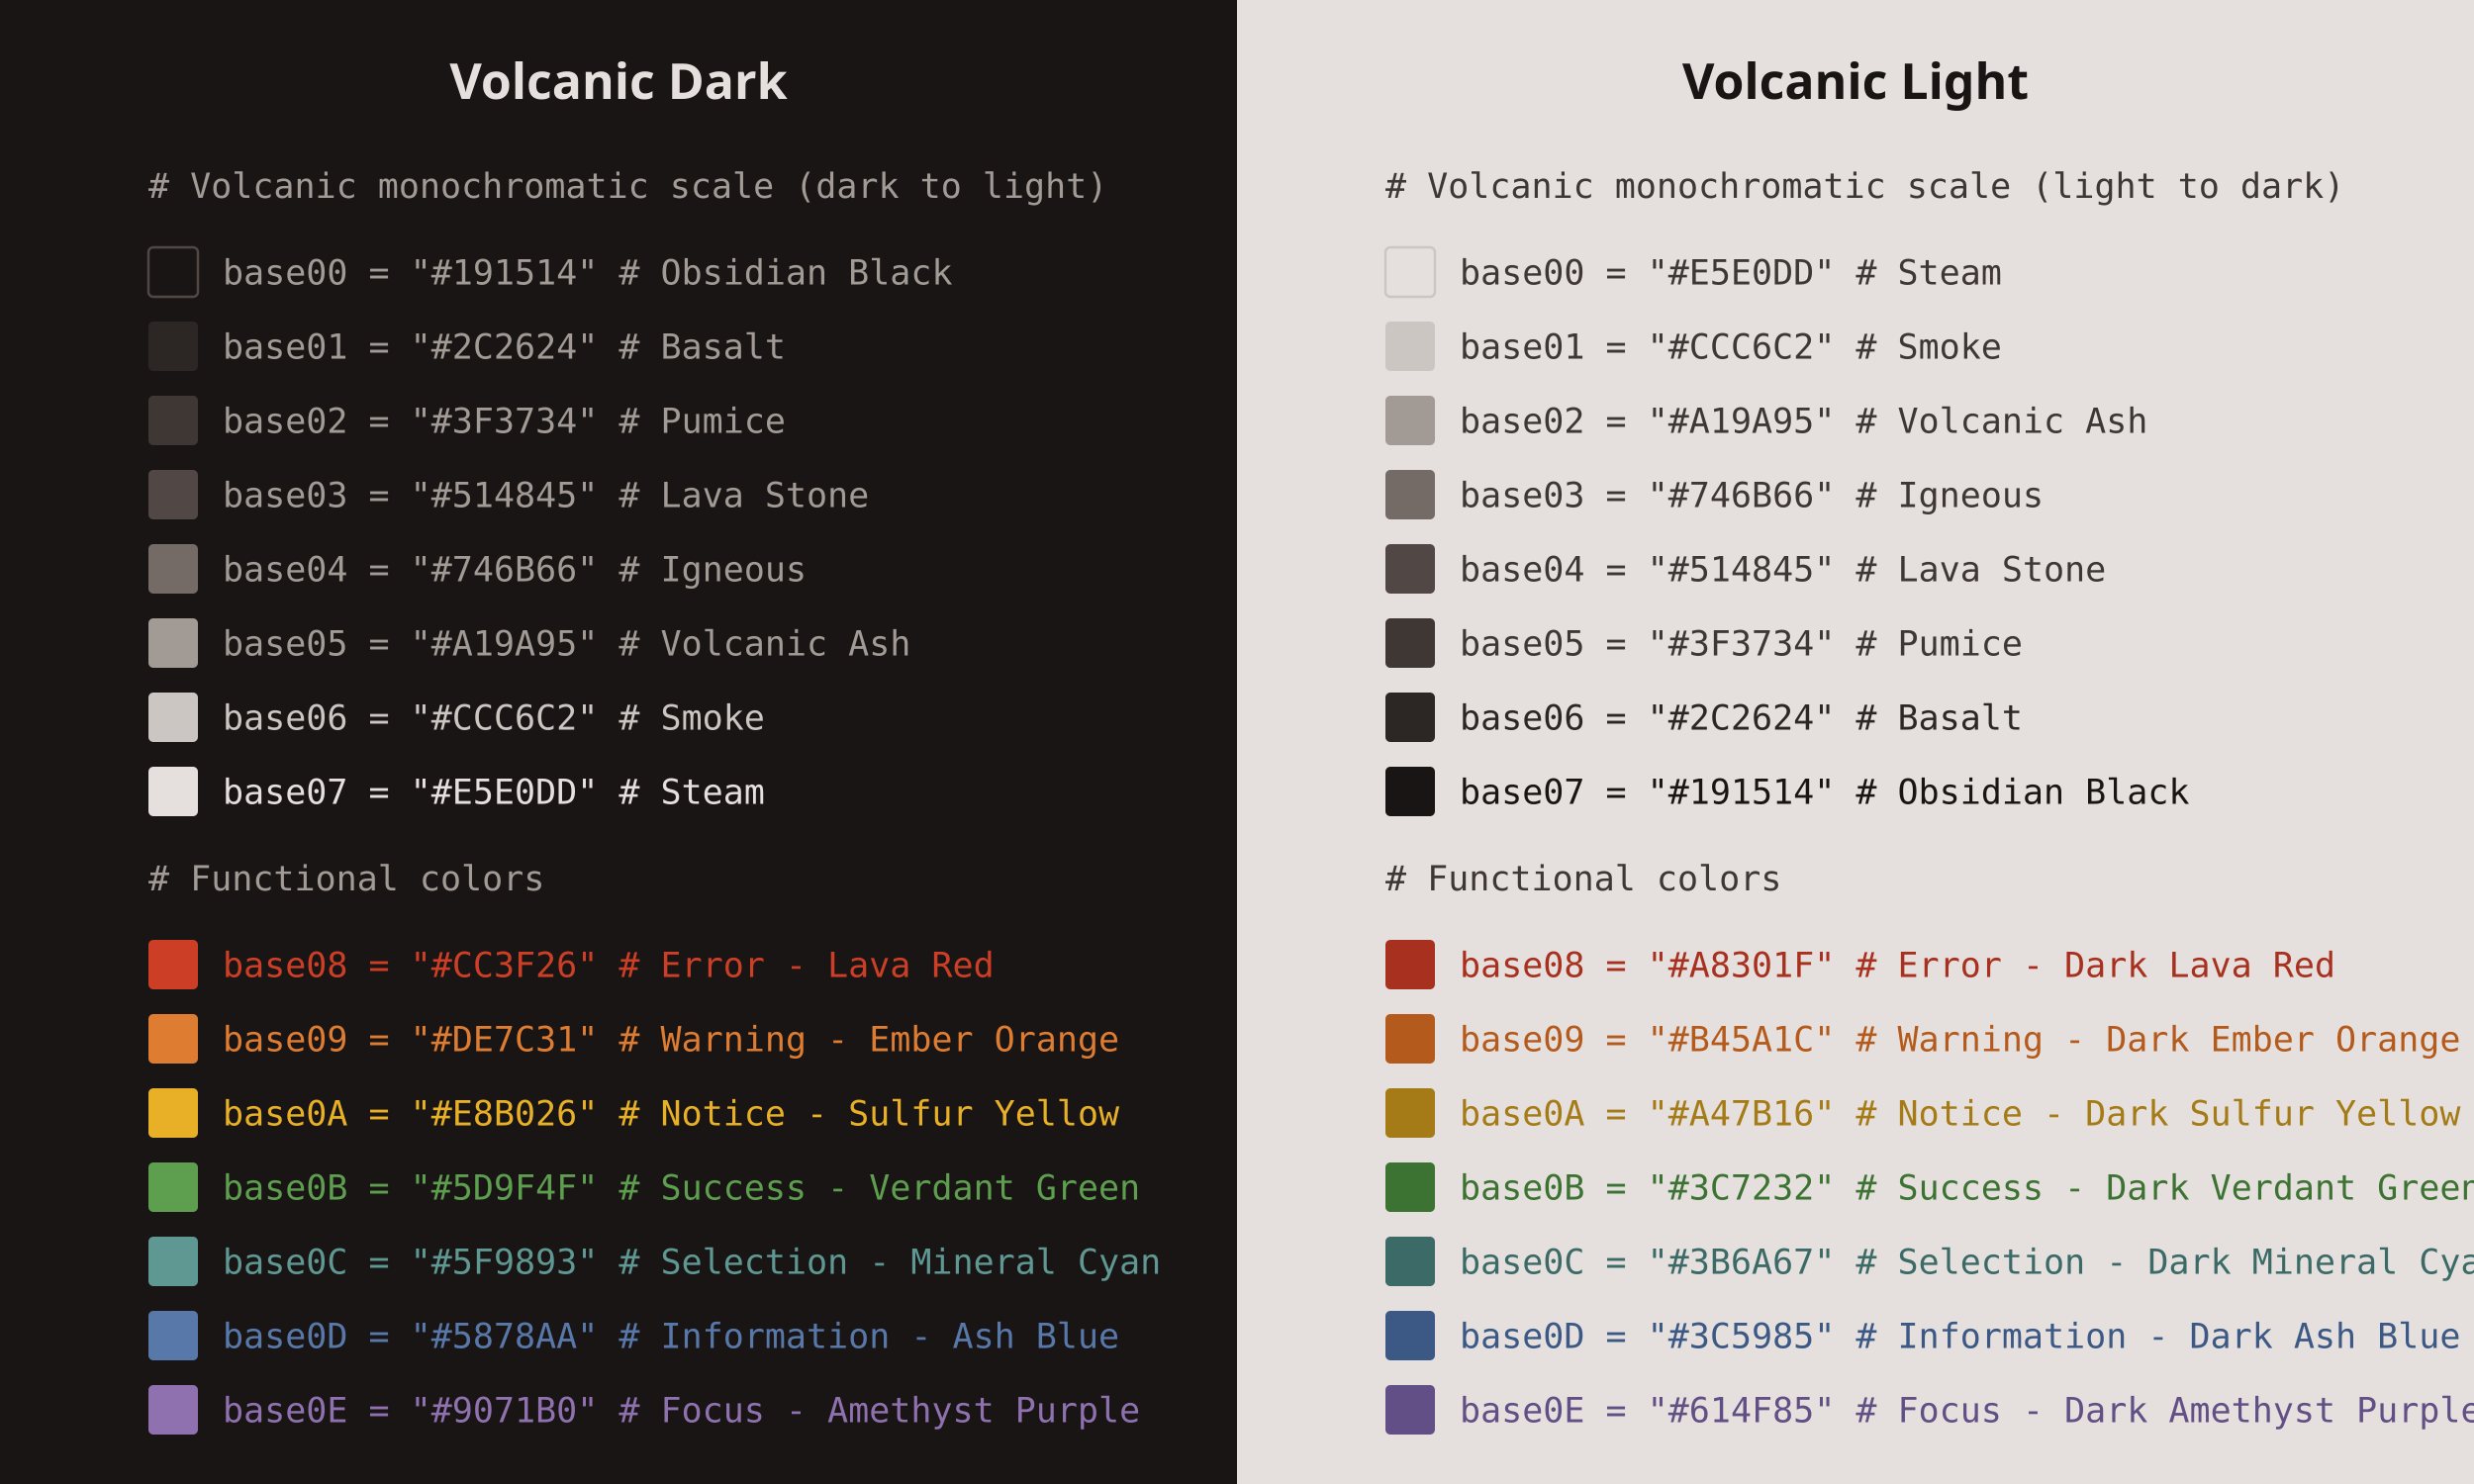
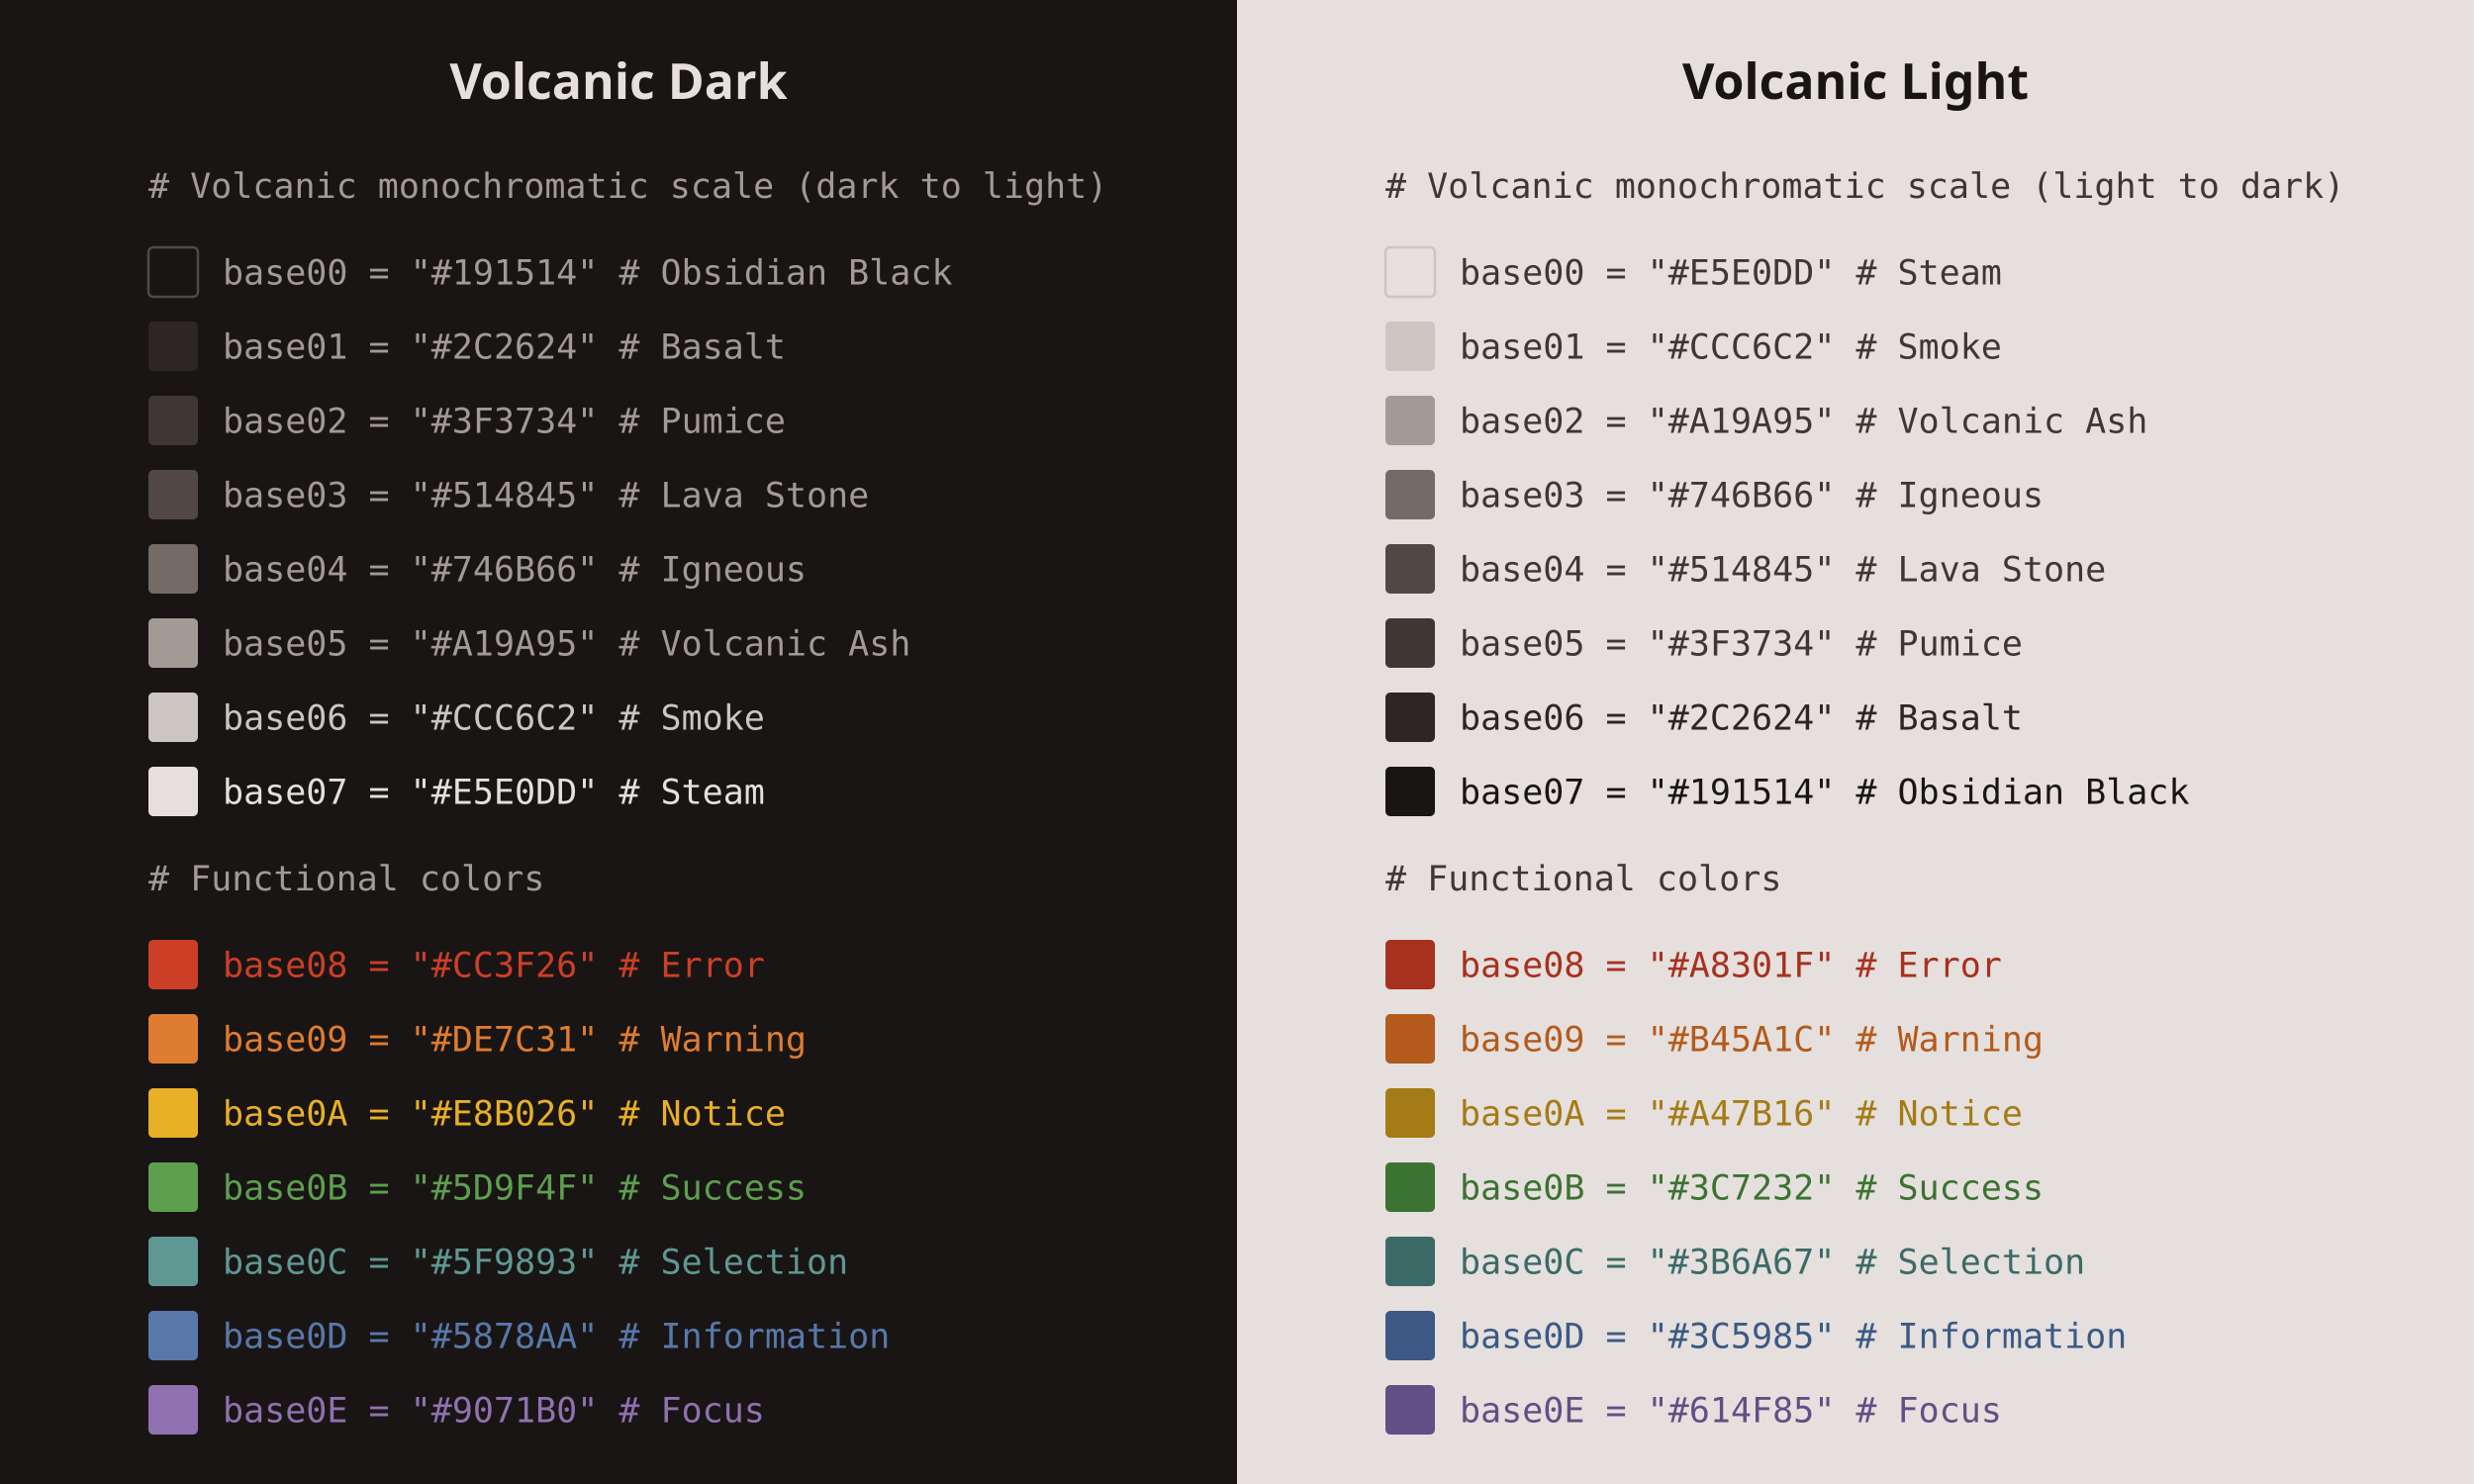
<svg xmlns="http://www.w3.org/2000/svg" width="1000" height="600" viewBox="0 0 1000 600">
  <rect x="0" y="0" width="500" height="600" fill="#191514" />
  <rect x="500" y="0" width="500" height="600" fill="#E5E0DD" />
  <text x="250" y="40" font-family="sans-serif" font-size="20" font-weight="bold" text-anchor="middle" fill="#E5E0DD">Volcanic Dark</text>
  <text x="750" y="40" font-family="sans-serif" font-size="20" font-weight="bold" text-anchor="middle" fill="#191514">Volcanic Light</text>
  <text x="60" y="80" font-family="monospace" font-size="14" fill="#A19A95"># Volcanic monochromatic scale (dark to light)</text>
  <rect x="60" y="100" width="20" height="20" rx="2" fill="#191514" stroke="#514845" stroke-width="1" />
  <text x="90" y="115" font-family="monospace" font-size="14" fill="#A19A95">base00 = "#191514" # Obsidian Black</text>
  <rect x="60" y="130" width="20" height="20" rx="2" fill="#2C2624" />
  <text x="90" y="145" font-family="monospace" font-size="14" fill="#A19A95">base01 = "#2C2624" # Basalt</text>
  <rect x="60" y="160" width="20" height="20" rx="2" fill="#3F3734" />
  <text x="90" y="175" font-family="monospace" font-size="14" fill="#A19A95">base02 = "#3F3734" # Pumice</text>
  <rect x="60" y="190" width="20" height="20" rx="2" fill="#514845" />
  <text x="90" y="205" font-family="monospace" font-size="14" fill="#A19A95">base03 = "#514845" # Lava Stone</text>
  <rect x="60" y="220" width="20" height="20" rx="2" fill="#746B66" />
  <text x="90" y="235" font-family="monospace" font-size="14" fill="#A19A95">base04 = "#746B66" # Igneous</text>
  <rect x="60" y="250" width="20" height="20" rx="2" fill="#A19A95" />
  <text x="90" y="265" font-family="monospace" font-size="14" fill="#A19A95">base05 = "#A19A95" # Volcanic Ash</text>
  <rect x="60" y="280" width="20" height="20" rx="2" fill="#CCC6C2" />
  <text x="90" y="295" font-family="monospace" font-size="14" fill="#CCC6C2">base06 = "#CCC6C2" # Smoke</text>
  <rect x="60" y="310" width="20" height="20" rx="2" fill="#E5E0DD" />
  <text x="90" y="325" font-family="monospace" font-size="14" fill="#E5E0DD">base07 = "#E5E0DD" # Steam</text>
  <text x="60" y="360" font-family="monospace" font-size="14" fill="#A19A95"># Functional colors</text>
  <rect x="60" y="380" width="20" height="20" rx="2" fill="#CC3F26" />
-   <text x="90" y="395" font-family="monospace" font-size="14" fill="#CC3F26">base08 = "#CC3F26" # Error - Lava Red</text>
+   <text x="90" y="395" font-family="monospace" font-size="14" fill="#CC3F26">base08 = "#CC3F26" # Error</text>
  <rect x="60" y="410" width="20" height="20" rx="2" fill="#DE7C31" />
-   <text x="90" y="425" font-family="monospace" font-size="14" fill="#DE7C31">base09 = "#DE7C31" # Warning - Ember Orange</text>
+   <text x="90" y="425" font-family="monospace" font-size="14" fill="#DE7C31">base09 = "#DE7C31" # Warning</text>
  <rect x="60" y="440" width="20" height="20" rx="2" fill="#E8B026" />
-   <text x="90" y="455" font-family="monospace" font-size="14" fill="#E8B026">base0A = "#E8B026" # Notice - Sulfur Yellow</text>
+   <text x="90" y="455" font-family="monospace" font-size="14" fill="#E8B026">base0A = "#E8B026" # Notice</text>
  <rect x="60" y="470" width="20" height="20" rx="2" fill="#5D9F4F" />
-   <text x="90" y="485" font-family="monospace" font-size="14" fill="#5D9F4F">base0B = "#5D9F4F" # Success - Verdant Green</text>
+   <text x="90" y="485" font-family="monospace" font-size="14" fill="#5D9F4F">base0B = "#5D9F4F" # Success</text>
  <rect x="60" y="500" width="20" height="20" rx="2" fill="#5F9893" />
-   <text x="90" y="515" font-family="monospace" font-size="14" fill="#5F9893">base0C = "#5F9893" # Selection - Mineral Cyan</text>
+   <text x="90" y="515" font-family="monospace" font-size="14" fill="#5F9893">base0C = "#5F9893" # Selection</text>
  <rect x="60" y="530" width="20" height="20" rx="2" fill="#5878AA" />
-   <text x="90" y="545" font-family="monospace" font-size="14" fill="#5878AA">base0D = "#5878AA" # Information - Ash Blue</text>
+   <text x="90" y="545" font-family="monospace" font-size="14" fill="#5878AA">base0D = "#5878AA" # Information</text>
  <rect x="60" y="560" width="20" height="20" rx="2" fill="#9071B0" />
-   <text x="90" y="575" font-family="monospace" font-size="14" fill="#9071B0">base0E = "#9071B0" # Focus - Amethyst Purple</text>
+   <text x="90" y="575" font-family="monospace" font-size="14" fill="#9071B0">base0E = "#9071B0" # Focus</text>
  <text x="560" y="80" font-family="monospace" font-size="14" fill="#3F3734"># Volcanic monochromatic scale (light to dark)</text>
  <rect x="560" y="100" width="20" height="20" rx="2" fill="#E5E0DD" stroke="#CCC6C2" stroke-width="1" />
  <text x="590" y="115" font-family="monospace" font-size="14" fill="#3F3734">base00 = "#E5E0DD" # Steam</text>
  <rect x="560" y="130" width="20" height="20" rx="2" fill="#CCC6C2" />
  <text x="590" y="145" font-family="monospace" font-size="14" fill="#3F3734">base01 = "#CCC6C2" # Smoke</text>
  <rect x="560" y="160" width="20" height="20" rx="2" fill="#A19A95" />
  <text x="590" y="175" font-family="monospace" font-size="14" fill="#3F3734">base02 = "#A19A95" # Volcanic Ash</text>
  <rect x="560" y="190" width="20" height="20" rx="2" fill="#746B66" />
  <text x="590" y="205" font-family="monospace" font-size="14" fill="#3F3734">base03 = "#746B66" # Igneous</text>
  <rect x="560" y="220" width="20" height="20" rx="2" fill="#514845" />
  <text x="590" y="235" font-family="monospace" font-size="14" fill="#3F3734">base04 = "#514845" # Lava Stone</text>
  <rect x="560" y="250" width="20" height="20" rx="2" fill="#3F3734" />
  <text x="590" y="265" font-family="monospace" font-size="14" fill="#3F3734">base05 = "#3F3734" # Pumice</text>
  <rect x="560" y="280" width="20" height="20" rx="2" fill="#2C2624" />
  <text x="590" y="295" font-family="monospace" font-size="14" fill="#2C2624">base06 = "#2C2624" # Basalt</text>
  <rect x="560" y="310" width="20" height="20" rx="2" fill="#191514" />
  <text x="590" y="325" font-family="monospace" font-size="14" fill="#191514">base07 = "#191514" # Obsidian Black</text>
  <text x="560" y="360" font-family="monospace" font-size="14" fill="#3F3734"># Functional colors</text>
  <rect x="560" y="380" width="20" height="20" rx="2" fill="#A8301F" />
-   <text x="590" y="395" font-family="monospace" font-size="14" fill="#A8301F">base08 = "#A8301F" # Error - Dark Lava Red</text>
+   <text x="590" y="395" font-family="monospace" font-size="14" fill="#A8301F">base08 = "#A8301F" # Error</text>
  <rect x="560" y="410" width="20" height="20" rx="2" fill="#B45A1C" />
-   <text x="590" y="425" font-family="monospace" font-size="14" fill="#B45A1C">base09 = "#B45A1C" # Warning - Dark Ember Orange</text>
+   <text x="590" y="425" font-family="monospace" font-size="14" fill="#B45A1C">base09 = "#B45A1C" # Warning</text>
  <rect x="560" y="440" width="20" height="20" rx="2" fill="#A47B16" />
-   <text x="590" y="455" font-family="monospace" font-size="14" fill="#A47B16">base0A = "#A47B16" # Notice - Dark Sulfur Yellow</text>
+   <text x="590" y="455" font-family="monospace" font-size="14" fill="#A47B16">base0A = "#A47B16" # Notice</text>
  <rect x="560" y="470" width="20" height="20" rx="2" fill="#3C7232" />
-   <text x="590" y="485" font-family="monospace" font-size="14" fill="#3C7232">base0B = "#3C7232" # Success - Dark Verdant Green</text>
+   <text x="590" y="485" font-family="monospace" font-size="14" fill="#3C7232">base0B = "#3C7232" # Success</text>
  <rect x="560" y="500" width="20" height="20" rx="2" fill="#3B6A67" />
-   <text x="590" y="515" font-family="monospace" font-size="14" fill="#3B6A67">base0C = "#3B6A67" # Selection - Dark Mineral Cyan</text>
+   <text x="590" y="515" font-family="monospace" font-size="14" fill="#3B6A67">base0C = "#3B6A67" # Selection</text>
  <rect x="560" y="530" width="20" height="20" rx="2" fill="#3C5985" />
-   <text x="590" y="545" font-family="monospace" font-size="14" fill="#3C5985">base0D = "#3C5985" # Information - Dark Ash Blue</text>
+   <text x="590" y="545" font-family="monospace" font-size="14" fill="#3C5985">base0D = "#3C5985" # Information</text>
  <rect x="560" y="560" width="20" height="20" rx="2" fill="#614F85" />
-   <text x="590" y="575" font-family="monospace" font-size="14" fill="#614F85">base0E = "#614F85" # Focus - Dark Amethyst Purple</text>
+   <text x="590" y="575" font-family="monospace" font-size="14" fill="#614F85">base0E = "#614F85" # Focus</text>
</svg>
